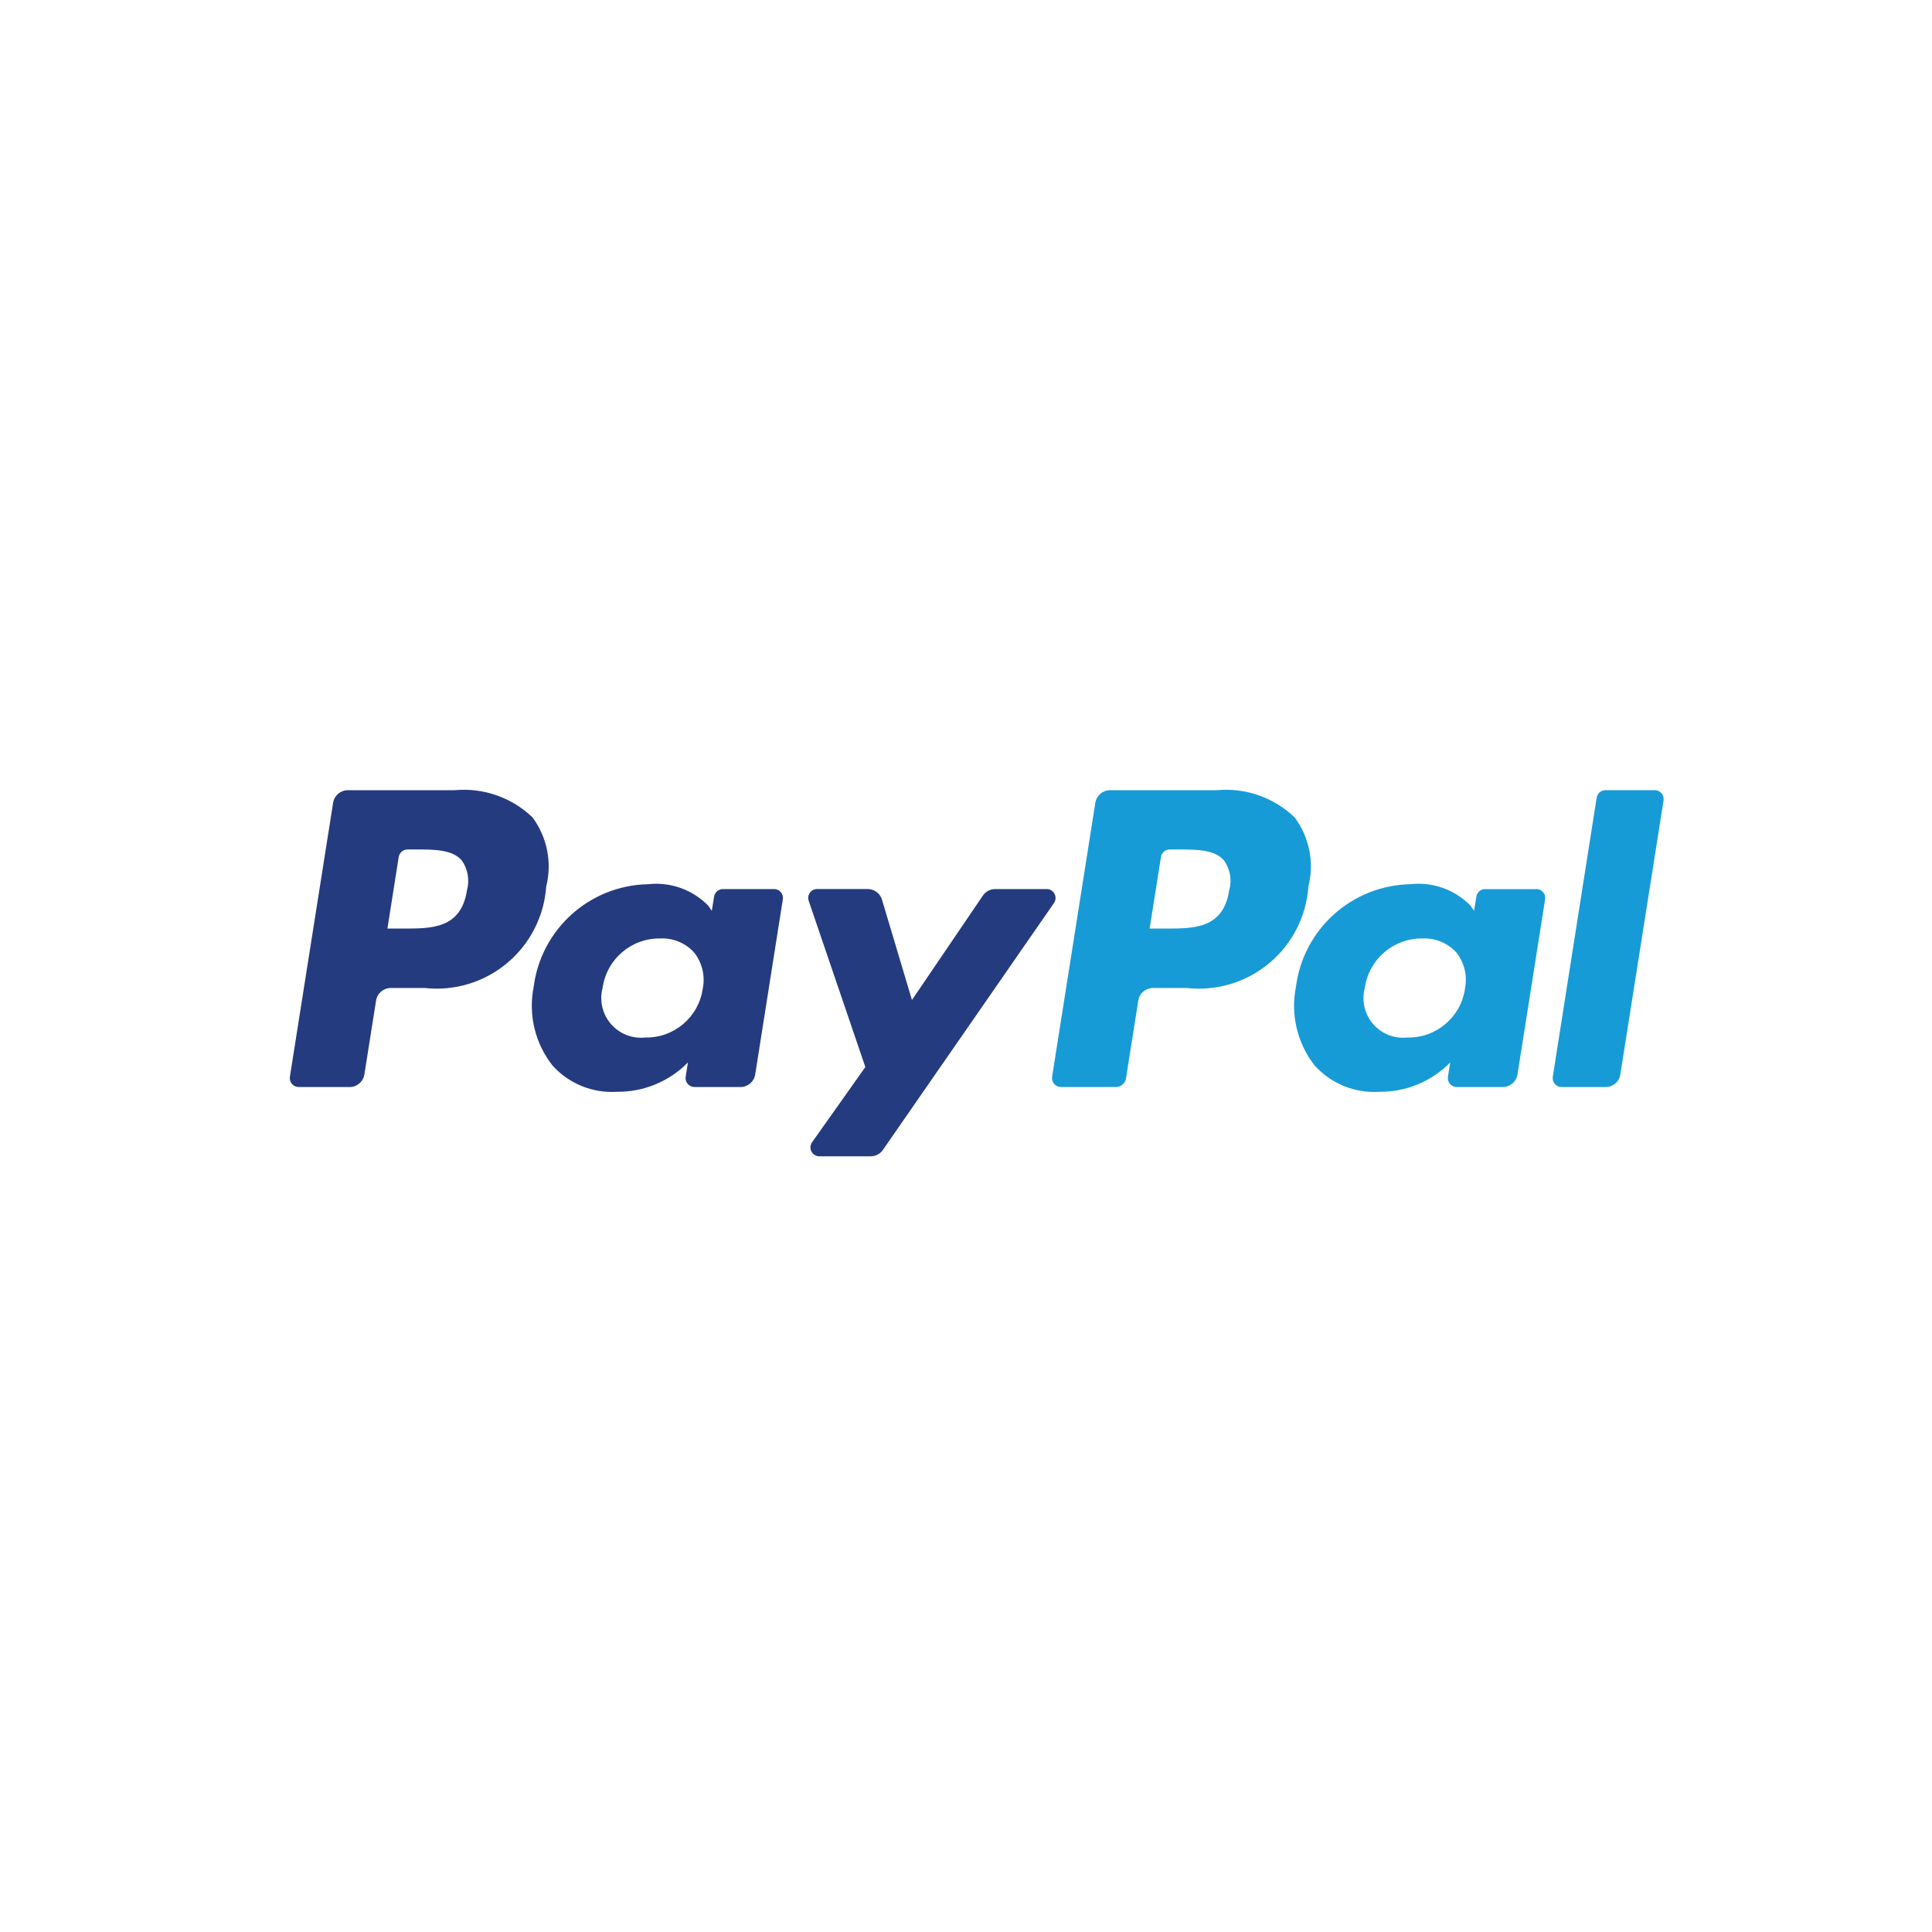
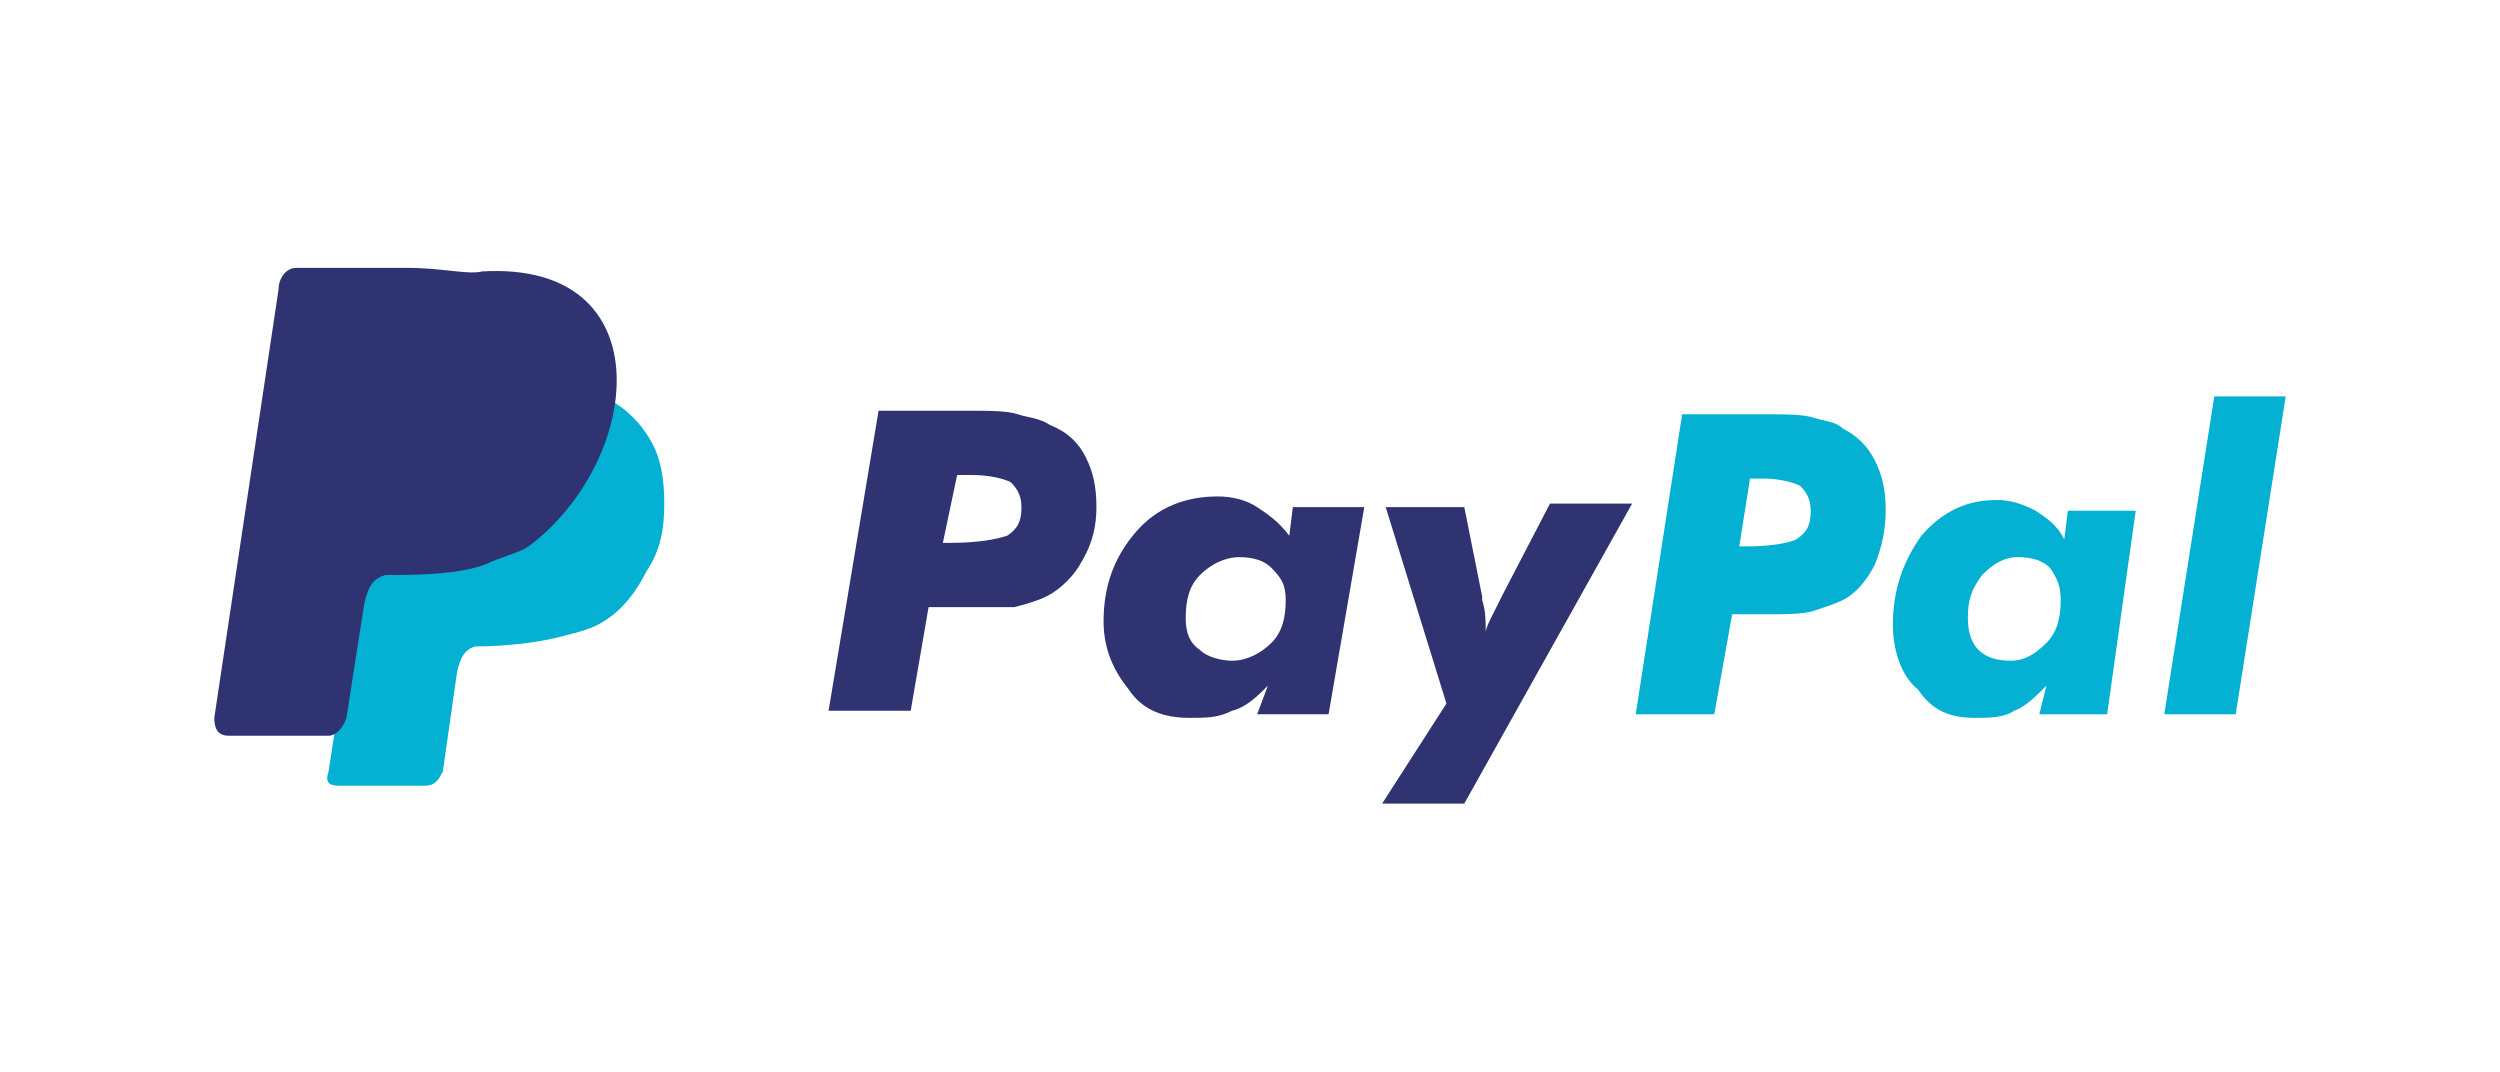
- <svg xmlns="http://www.w3.org/2000/svg" width="40" height="40" viewBox="0 0 40 40" fill="none">
-   <path fill-rule="evenodd" clip-rule="evenodd" d="M7.201 16.36H9.413H9.415C10.008 16.305 10.597 16.511 11.026 16.924C11.329 17.334 11.433 17.858 11.309 18.353C11.266 18.971 10.973 19.544 10.498 19.941C10.022 20.338 9.405 20.524 8.79 20.455H8.09C7.938 20.456 7.809 20.566 7.786 20.716L7.544 22.245C7.521 22.394 7.392 22.505 7.241 22.506H6.185C6.131 22.506 6.079 22.482 6.044 22.441C6.009 22.4 5.994 22.346 6.002 22.292L6.897 16.619C6.922 16.47 7.05 16.361 7.201 16.36ZM8.355 19.225C8.942 19.225 9.547 19.225 9.668 18.431V18.432C9.726 18.221 9.687 17.995 9.562 17.816C9.367 17.587 8.99 17.587 8.591 17.587H8.437C8.346 17.588 8.269 17.654 8.255 17.744L8.021 19.225H8.355Z" fill="#253B80" />
-   <path fill-rule="evenodd" clip-rule="evenodd" d="M14.967 18.407H16.027V18.406C16.08 18.406 16.131 18.43 16.166 18.471C16.201 18.511 16.216 18.565 16.208 18.618L15.636 22.245C15.612 22.395 15.484 22.505 15.332 22.506H14.378C14.324 22.506 14.273 22.482 14.238 22.441C14.203 22.4 14.187 22.346 14.196 22.293L14.243 21.997C13.857 22.39 13.328 22.61 12.777 22.604C12.273 22.637 11.782 22.439 11.443 22.065C11.079 21.606 10.935 21.012 11.048 20.438C11.199 19.239 12.206 18.332 13.413 18.307C13.877 18.254 14.338 18.418 14.664 18.751L14.737 18.858L14.785 18.561C14.8 18.473 14.877 18.407 14.967 18.407ZM13.354 21.481C13.951 21.495 14.464 21.061 14.55 20.47V20.468C14.603 20.205 14.538 19.931 14.371 19.72C14.191 19.522 13.932 19.416 13.665 19.43C13.069 19.423 12.56 19.86 12.477 20.45C12.407 20.711 12.469 20.99 12.645 21.196C12.82 21.402 13.085 21.508 13.354 21.481Z" fill="#253B80" />
-   <path d="M21.669 18.407H20.605C20.503 18.407 20.408 18.457 20.35 18.541L18.881 20.704L18.26 18.625C18.22 18.495 18.1 18.406 17.963 18.406H16.918C16.858 18.406 16.802 18.435 16.768 18.483C16.733 18.532 16.724 18.594 16.743 18.65L17.916 22.092L16.814 23.648C16.774 23.705 16.769 23.779 16.8 23.84C16.832 23.901 16.895 23.94 16.964 23.94H18.027C18.128 23.94 18.223 23.89 18.28 23.807L21.821 18.697C21.86 18.64 21.865 18.567 21.833 18.506C21.801 18.445 21.738 18.406 21.669 18.406V18.407Z" fill="#253B80" />
-   <path fill-rule="evenodd" clip-rule="evenodd" d="M22.981 16.36H25.194C25.788 16.305 26.376 16.511 26.806 16.925C27.109 17.334 27.213 17.858 27.089 18.353C27.047 18.971 26.754 19.545 26.278 19.942C25.802 20.339 25.185 20.524 24.57 20.455H23.87C23.719 20.456 23.59 20.566 23.567 20.716L23.313 22.324C23.297 22.429 23.207 22.506 23.101 22.506H21.966C21.912 22.506 21.86 22.482 21.825 22.441C21.79 22.4 21.774 22.346 21.783 22.292L22.678 16.619C22.702 16.47 22.831 16.361 22.981 16.36ZM24.136 19.225C24.723 19.225 25.329 19.225 25.449 18.431L25.45 18.432C25.508 18.221 25.469 17.995 25.343 17.816C25.148 17.587 24.771 17.587 24.372 17.587H24.219C24.128 17.587 24.05 17.653 24.036 17.744L23.802 19.225H24.136Z" fill="#179BD7" />
-   <path fill-rule="evenodd" clip-rule="evenodd" d="M30.749 18.408H31.808V18.406C31.861 18.407 31.912 18.43 31.947 18.471C31.982 18.511 31.998 18.565 31.99 18.619L31.418 22.245C31.394 22.395 31.266 22.505 31.114 22.506H30.16C30.106 22.506 30.055 22.482 30.02 22.441C29.985 22.4 29.969 22.346 29.978 22.293L30.025 21.997C29.639 22.391 29.109 22.61 28.558 22.604C28.054 22.637 27.563 22.438 27.223 22.065C26.86 21.606 26.717 21.012 26.83 20.438C26.98 19.239 27.987 18.333 29.194 18.307C29.658 18.253 30.12 18.417 30.446 18.751L30.519 18.858L30.567 18.562C30.581 18.472 30.659 18.407 30.749 18.408ZM29.135 21.481C29.732 21.495 30.245 21.061 30.331 20.47L30.329 20.469C30.384 20.205 30.319 19.931 30.152 19.72C29.971 19.522 29.712 19.416 29.445 19.43C28.85 19.424 28.342 19.86 28.258 20.45C28.187 20.711 28.249 20.99 28.424 21.196C28.6 21.403 28.866 21.509 29.135 21.481Z" fill="#179BD7" />
-   <path d="M33.057 16.516L32.149 22.292C32.14 22.346 32.155 22.4 32.19 22.441C32.225 22.482 32.276 22.506 32.33 22.506H33.243C33.395 22.506 33.525 22.395 33.547 22.245L34.442 16.573C34.45 16.52 34.435 16.465 34.4 16.424C34.366 16.384 34.315 16.36 34.261 16.359H33.238C33.148 16.36 33.071 16.426 33.057 16.516Z" fill="#179BD7" />
+ <svg xmlns="http://www.w3.org/2000/svg" xmlns:xlink="http://www.w3.org/1999/xlink" version="1.1" id="Ebene_1" x="0px" y="0px" viewBox="0 0 70 30" style="enable-background:new 0 0 70 30;" xml:space="preserve">
+   <style type="text/css">
+ 	.st0{clip-path:url(#SVGID_2_);}
+ 	.st1{fill-rule:evenodd;clip-rule:evenodd;fill:#2F3372;}
+ 	.st2{clip-path:url(#SVGID_4_);}
+ 	.st3{fill-rule:evenodd;clip-rule:evenodd;fill:#04B1D2;}
+ </style>
+   <g id="surface1">
+     <g>
+       <defs>
+         <rect id="SVGID_1_" x="23.2" y="11.4" width="22.5" height="11.1" />
+       </defs>
+       <clipPath id="SVGID_2_">
+         <use xlink:href="#SVGID_1_" style="overflow:visible;" />
+       </clipPath>
+       <g class="st0">
+         <path class="st1" d="M40.5,19.7l-1.7-5.5H41l0.5,2.5c0,0,0,0.1,0,0.1c0.1,0.3,0.1,0.6,0.1,0.9c0-0.1,0.1-0.3,0.2-0.5     c0.1-0.2,0.2-0.4,0.3-0.6l1.3-2.5h2.3L41,22.5h-2.3L40.5,19.7z M35.5,19.2c-0.3,0.3-0.6,0.6-1,0.7c-0.4,0.2-0.7,0.2-1.2,0.2     c-0.7,0-1.3-0.2-1.7-0.8c-0.4-0.5-0.7-1.1-0.7-1.9c0-1,0.3-1.8,0.9-2.5c0.6-0.7,1.4-1,2.3-1c0.4,0,0.8,0.1,1.1,0.3     c0.3,0.2,0.6,0.4,0.9,0.8l0.1-0.8h2l-1,5.8h-2L35.5,19.2z M33.2,17.3c0,0.4,0.1,0.7,0.4,0.9c0.2,0.2,0.6,0.3,0.9,0.3     c0.4,0,0.8-0.2,1.1-0.5c0.3-0.3,0.4-0.7,0.4-1.2c0-0.4-0.1-0.6-0.4-0.9c-0.2-0.2-0.5-0.3-0.9-0.3c-0.4,0-0.8,0.2-1.1,0.5     C33.3,16.4,33.2,16.8,33.2,17.3z M23.2,19.9l1.4-8.4H27c0.7,0,1.2,0,1.5,0.1c0.3,0.1,0.6,0.1,0.9,0.3c0.5,0.2,0.8,0.5,1,0.9     c0.2,0.4,0.3,0.8,0.3,1.4c0,0.5-0.1,1-0.4,1.5c-0.2,0.4-0.6,0.8-1,1c-0.2,0.1-0.5,0.2-0.9,0.3C28.3,17,27.8,17,27,17h-1l-0.5,2.9     H23.2z M26.4,15.2h0.2c0.8,0,1.3-0.1,1.6-0.2c0.3-0.2,0.4-0.4,0.4-0.8c0-0.3-0.1-0.5-0.3-0.7c-0.2-0.1-0.6-0.2-1.1-0.2h-0.4     L26.4,15.2" />
+       </g>
+     </g>
+     <g>
+       <defs>
+         <rect id="SVGID_3_" x="45.8" y="11.1" width="18.2" height="9.2" />
+       </defs>
+       <clipPath id="SVGID_4_">
+         <use xlink:href="#SVGID_3_" style="overflow:visible;" />
+       </clipPath>
+       <g class="st2">
+         <path class="st3" d="M62,11.1h2L62.6,20h-2L62,11.1z M57.3,19.2c-0.3,0.3-0.6,0.6-0.9,0.7c-0.3,0.2-0.7,0.2-1.1,0.2     c-0.7,0-1.2-0.2-1.6-0.8C53.3,19,53,18.3,53,17.5c0-1,0.3-1.8,0.8-2.5c0.6-0.7,1.3-1,2.1-1c0.4,0,0.7,0.1,1.1,0.3     c0.3,0.2,0.6,0.4,0.8,0.8l0.1-0.8h1.9L59,20h-1.9L57.3,19.2z M55.1,17.3c0,0.4,0.1,0.7,0.3,0.9c0.2,0.2,0.5,0.3,0.9,0.3     c0.4,0,0.7-0.2,1-0.5c0.3-0.3,0.4-0.7,0.4-1.2c0-0.4-0.1-0.6-0.3-0.9c-0.2-0.2-0.5-0.3-0.9-0.3c-0.4,0-0.7,0.2-1,0.5     C55.2,16.5,55.1,16.8,55.1,17.3z M45.8,20l1.3-8.4h2.3c0.6,0,1.1,0,1.4,0.1c0.3,0.1,0.6,0.1,0.8,0.3c0.4,0.2,0.7,0.5,0.9,0.9     c0.2,0.4,0.3,0.8,0.3,1.4c0,0.5-0.1,1-0.3,1.5c-0.2,0.4-0.5,0.8-0.9,1c-0.2,0.1-0.5,0.2-0.8,0.3c-0.3,0.1-0.8,0.1-1.4,0.1h-0.9     L48,20H45.8z M48.7,15.3h0.2c0.7,0,1.2-0.1,1.4-0.2c0.3-0.2,0.4-0.4,0.4-0.8c0-0.3-0.1-0.5-0.3-0.7c-0.2-0.1-0.6-0.2-1-0.2H49     L48.7,15.3" />
+       </g>
+     </g>
+     <path class="st3" d="M9.2,21.6l1.6-10.4c0-0.3,0.2-0.5,0.4-0.5h2.7c0.8,0,1.5,0,1.9,0.1c0.4,0.1,0.8,0.2,1.1,0.3   c0.6,0.3,1,0.7,1.3,1.2c0.3,0.5,0.4,1.1,0.4,1.8c0,0.7-0.1,1.3-0.5,1.9c-0.3,0.6-0.7,1.1-1.2,1.4c-0.3,0.2-0.7,0.3-1.1,0.4   c-0.7,0.2-1.7,0.3-2.5,0.3c-0.3,0.1-0.4,0.3-0.5,0.7l-0.4,2.8c-0.1,0.2-0.2,0.4-0.5,0.4l-2.4,0C9.2,22,9.1,21.9,9.2,21.6" />
+     <path class="st1" d="M6,20.1l1.8-12c0-0.3,0.2-0.6,0.5-0.6h3.1c1,0,1.7,0.2,2.1,0.1c5.1-0.3,4.5,5.3,1.3,7.7   c-0.3,0.2-0.8,0.3-1.2,0.5c-0.8,0.3-2,0.3-2.8,0.3c-0.4,0.1-0.5,0.4-0.6,0.8l-0.5,3.2c-0.1,0.3-0.3,0.5-0.5,0.5l-2.8,0   C6.1,20.6,6,20.4,6,20.1" />
+   </g>
</svg>
